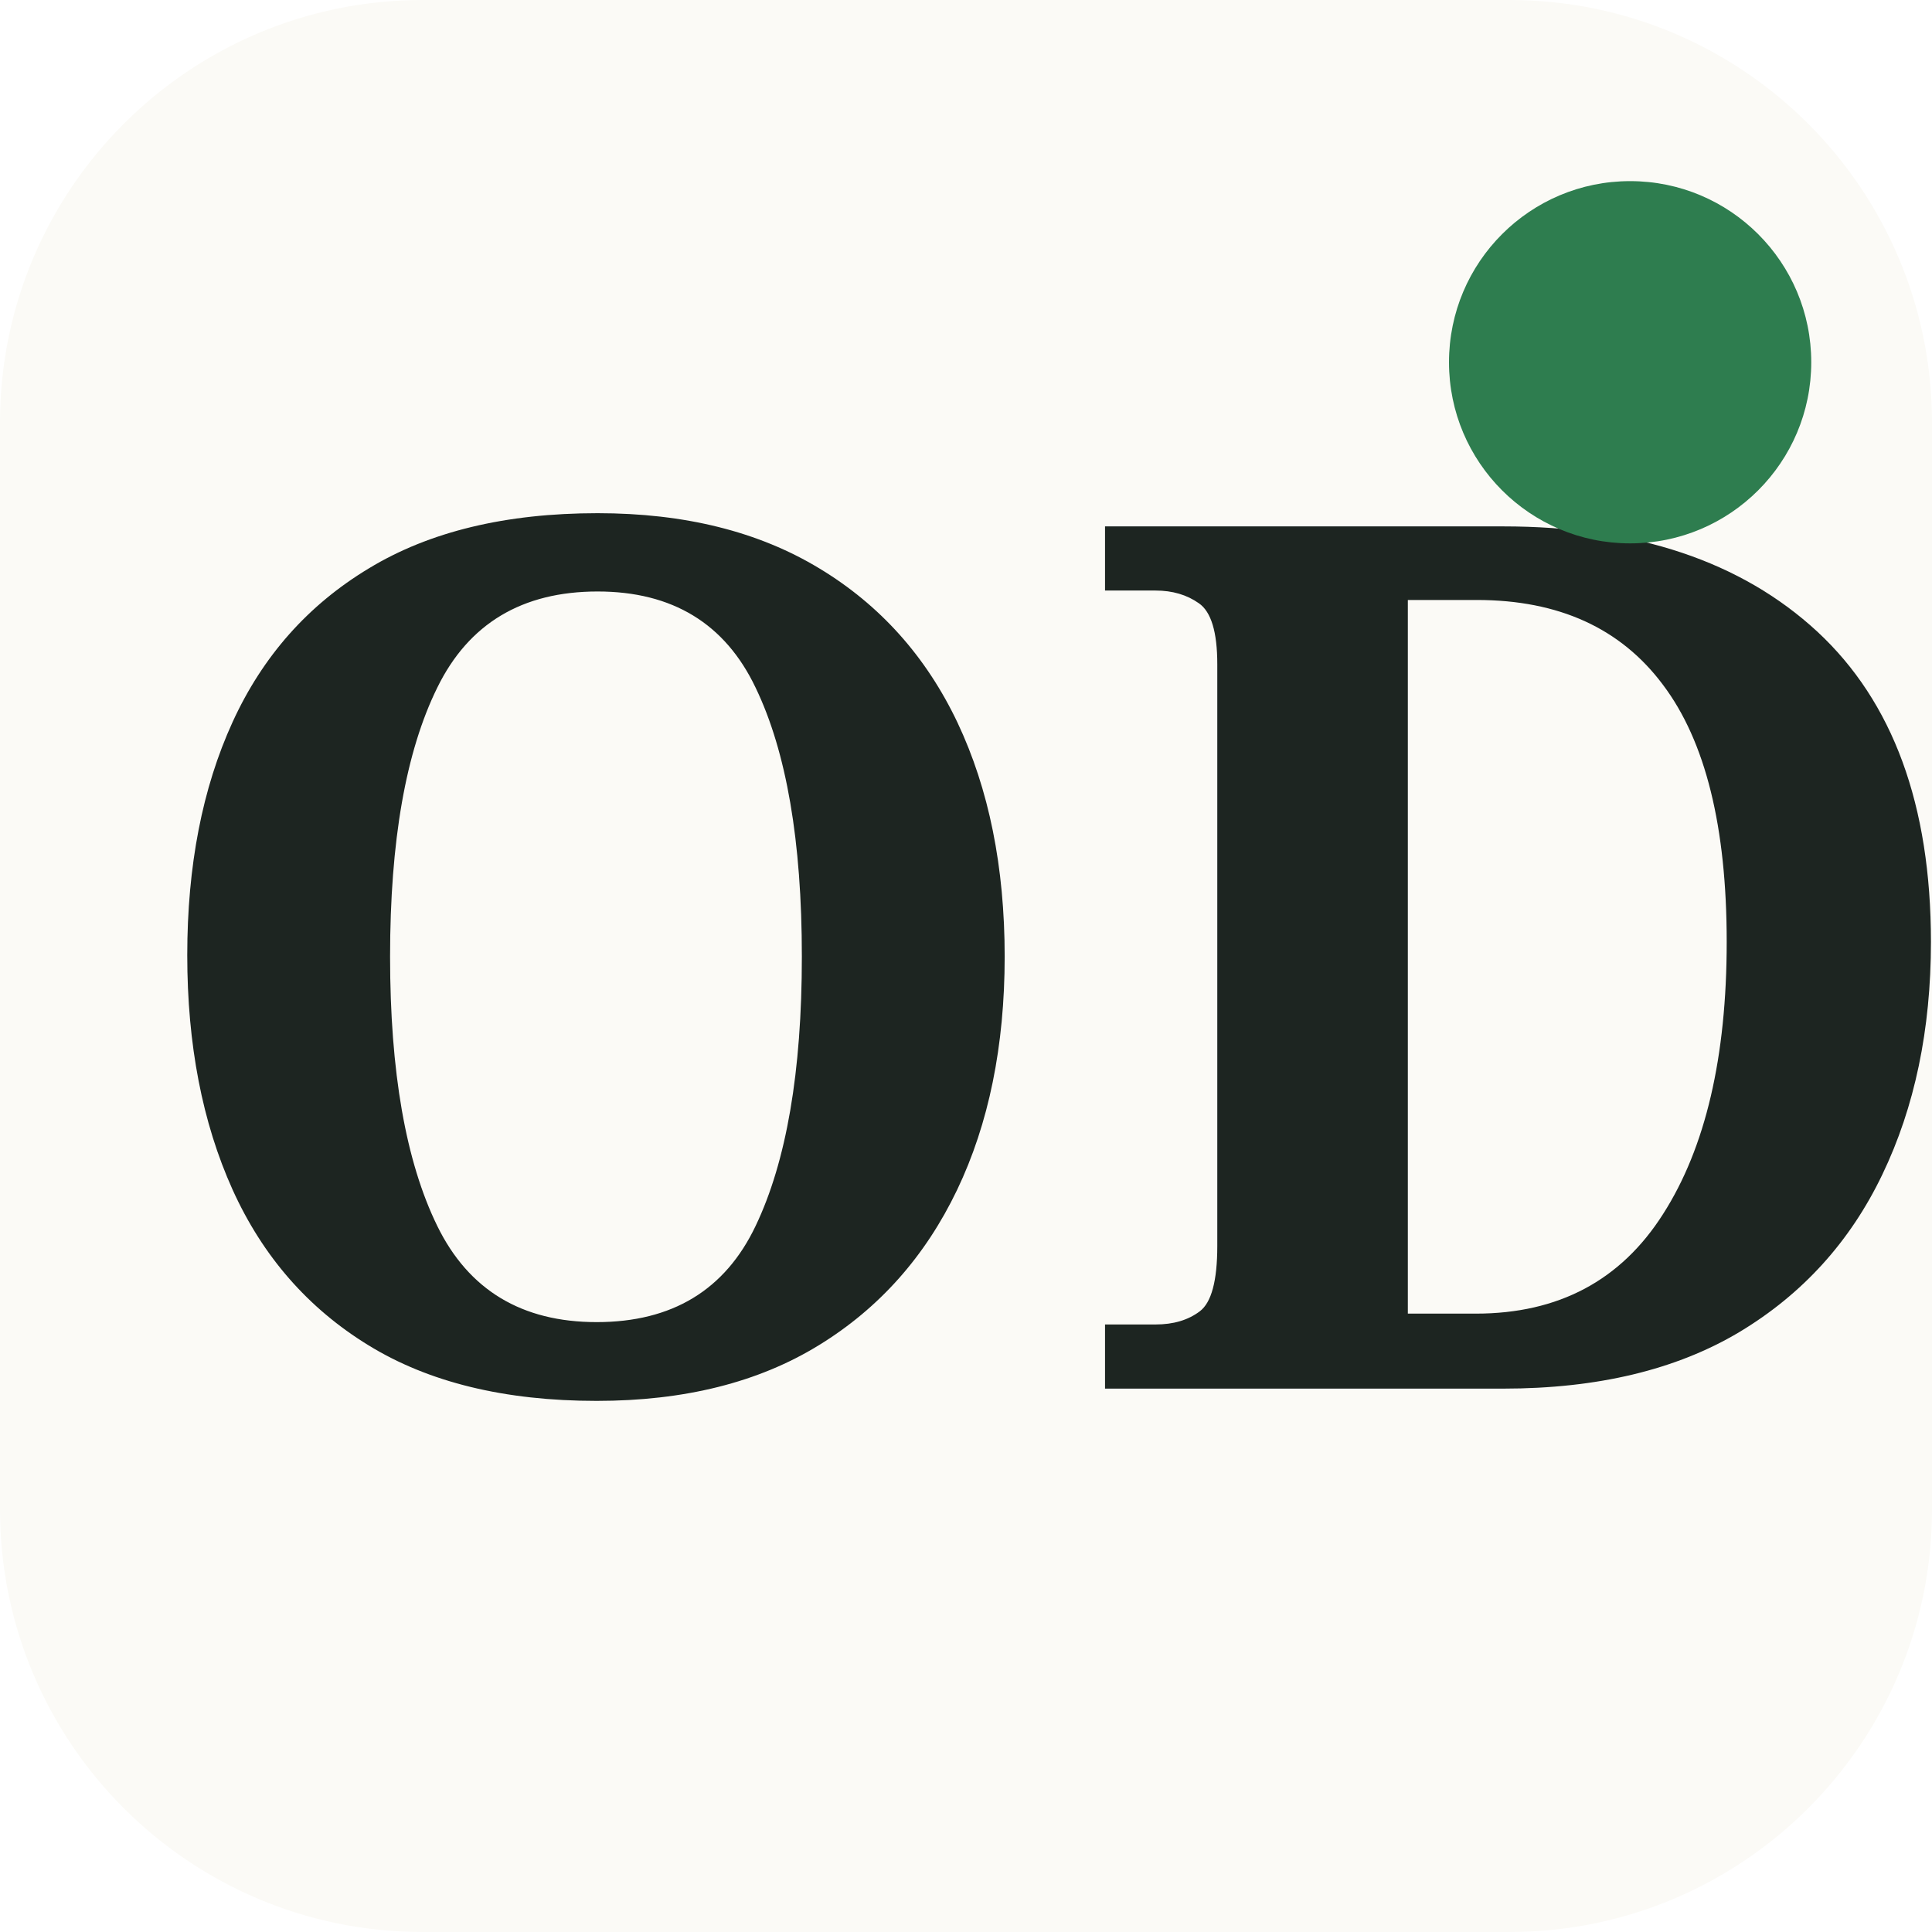
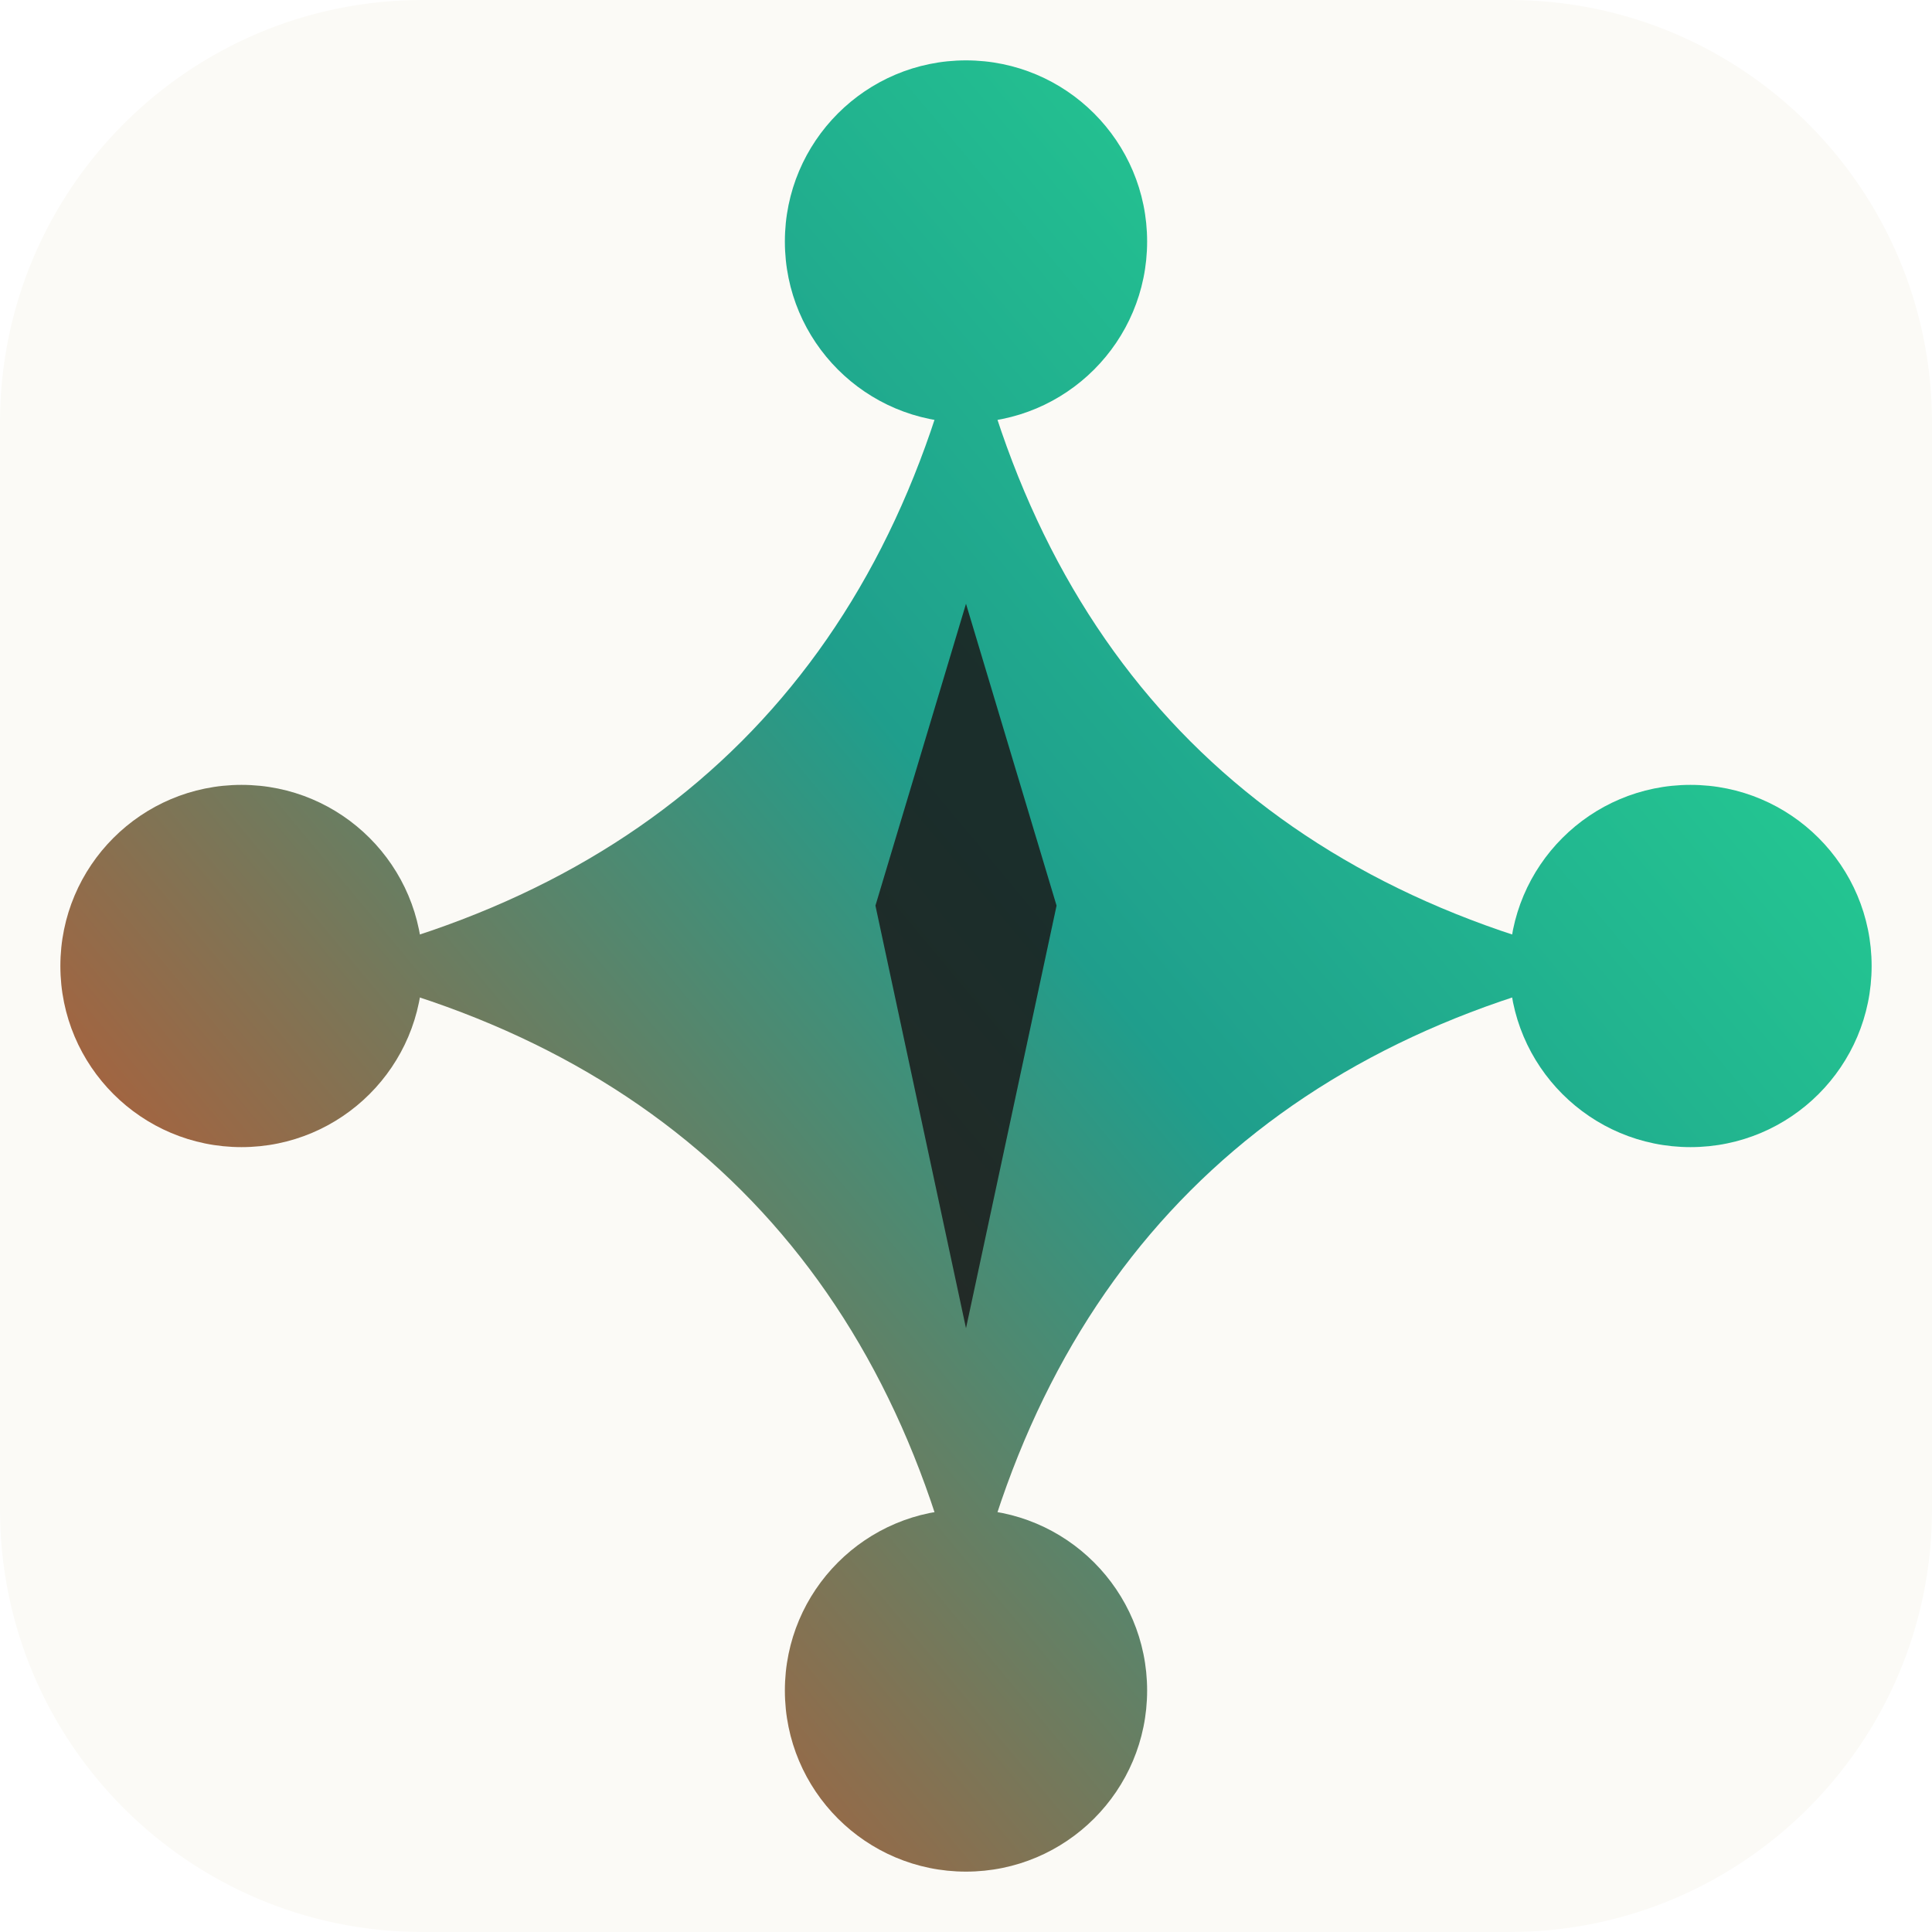
<svg xmlns="http://www.w3.org/2000/svg" viewBox="0 0 64 64">
  <rect width="64" height="64" rx="14" fill="#fbfaf6" />
-   <text x="4" y="46" font-family="Georgia, serif" font-weight="700" font-size="40" fill="#1d2521">OD</text>
-   <circle cx="54" cy="12" r="6" fill="#2e7d4f" />
+   <defs>
+     <linearGradient id="nbg" x1="8" y1="52" x2="56" y2="12" gradientUnits="userSpaceOnUse">
+       <stop offset="0" stop-color="#c1572f" />
+       <stop offset=".55" stop-color="#1f9e8c" />
+       <stop offset="1" stop-color="#25d193" />
+     </linearGradient>
+   </defs>
+   <path d="M32 10 C34.5 22 42 29.5 54 32 C42 34.5 34.5 42 32 54 C29.5 42 22 34.5 10 32 C22 29.5 29.5 22 32 10 Z" fill="url(#nbg)" />
+   <circle cx="32" cy="8" r="6" fill="url(#nbg)" />
+   <circle cx="32" cy="56" r="6" fill="url(#nbg)" />
+   <circle cx="8" cy="32" r="6" fill="url(#nbg)" />
+   <circle cx="56" cy="32" r="6" fill="url(#nbg)" />
+   <path d="M32 20 L35 30 L32 44 L29 30 Z" fill="#1a1a1a" opacity=".85" />
</svg>
